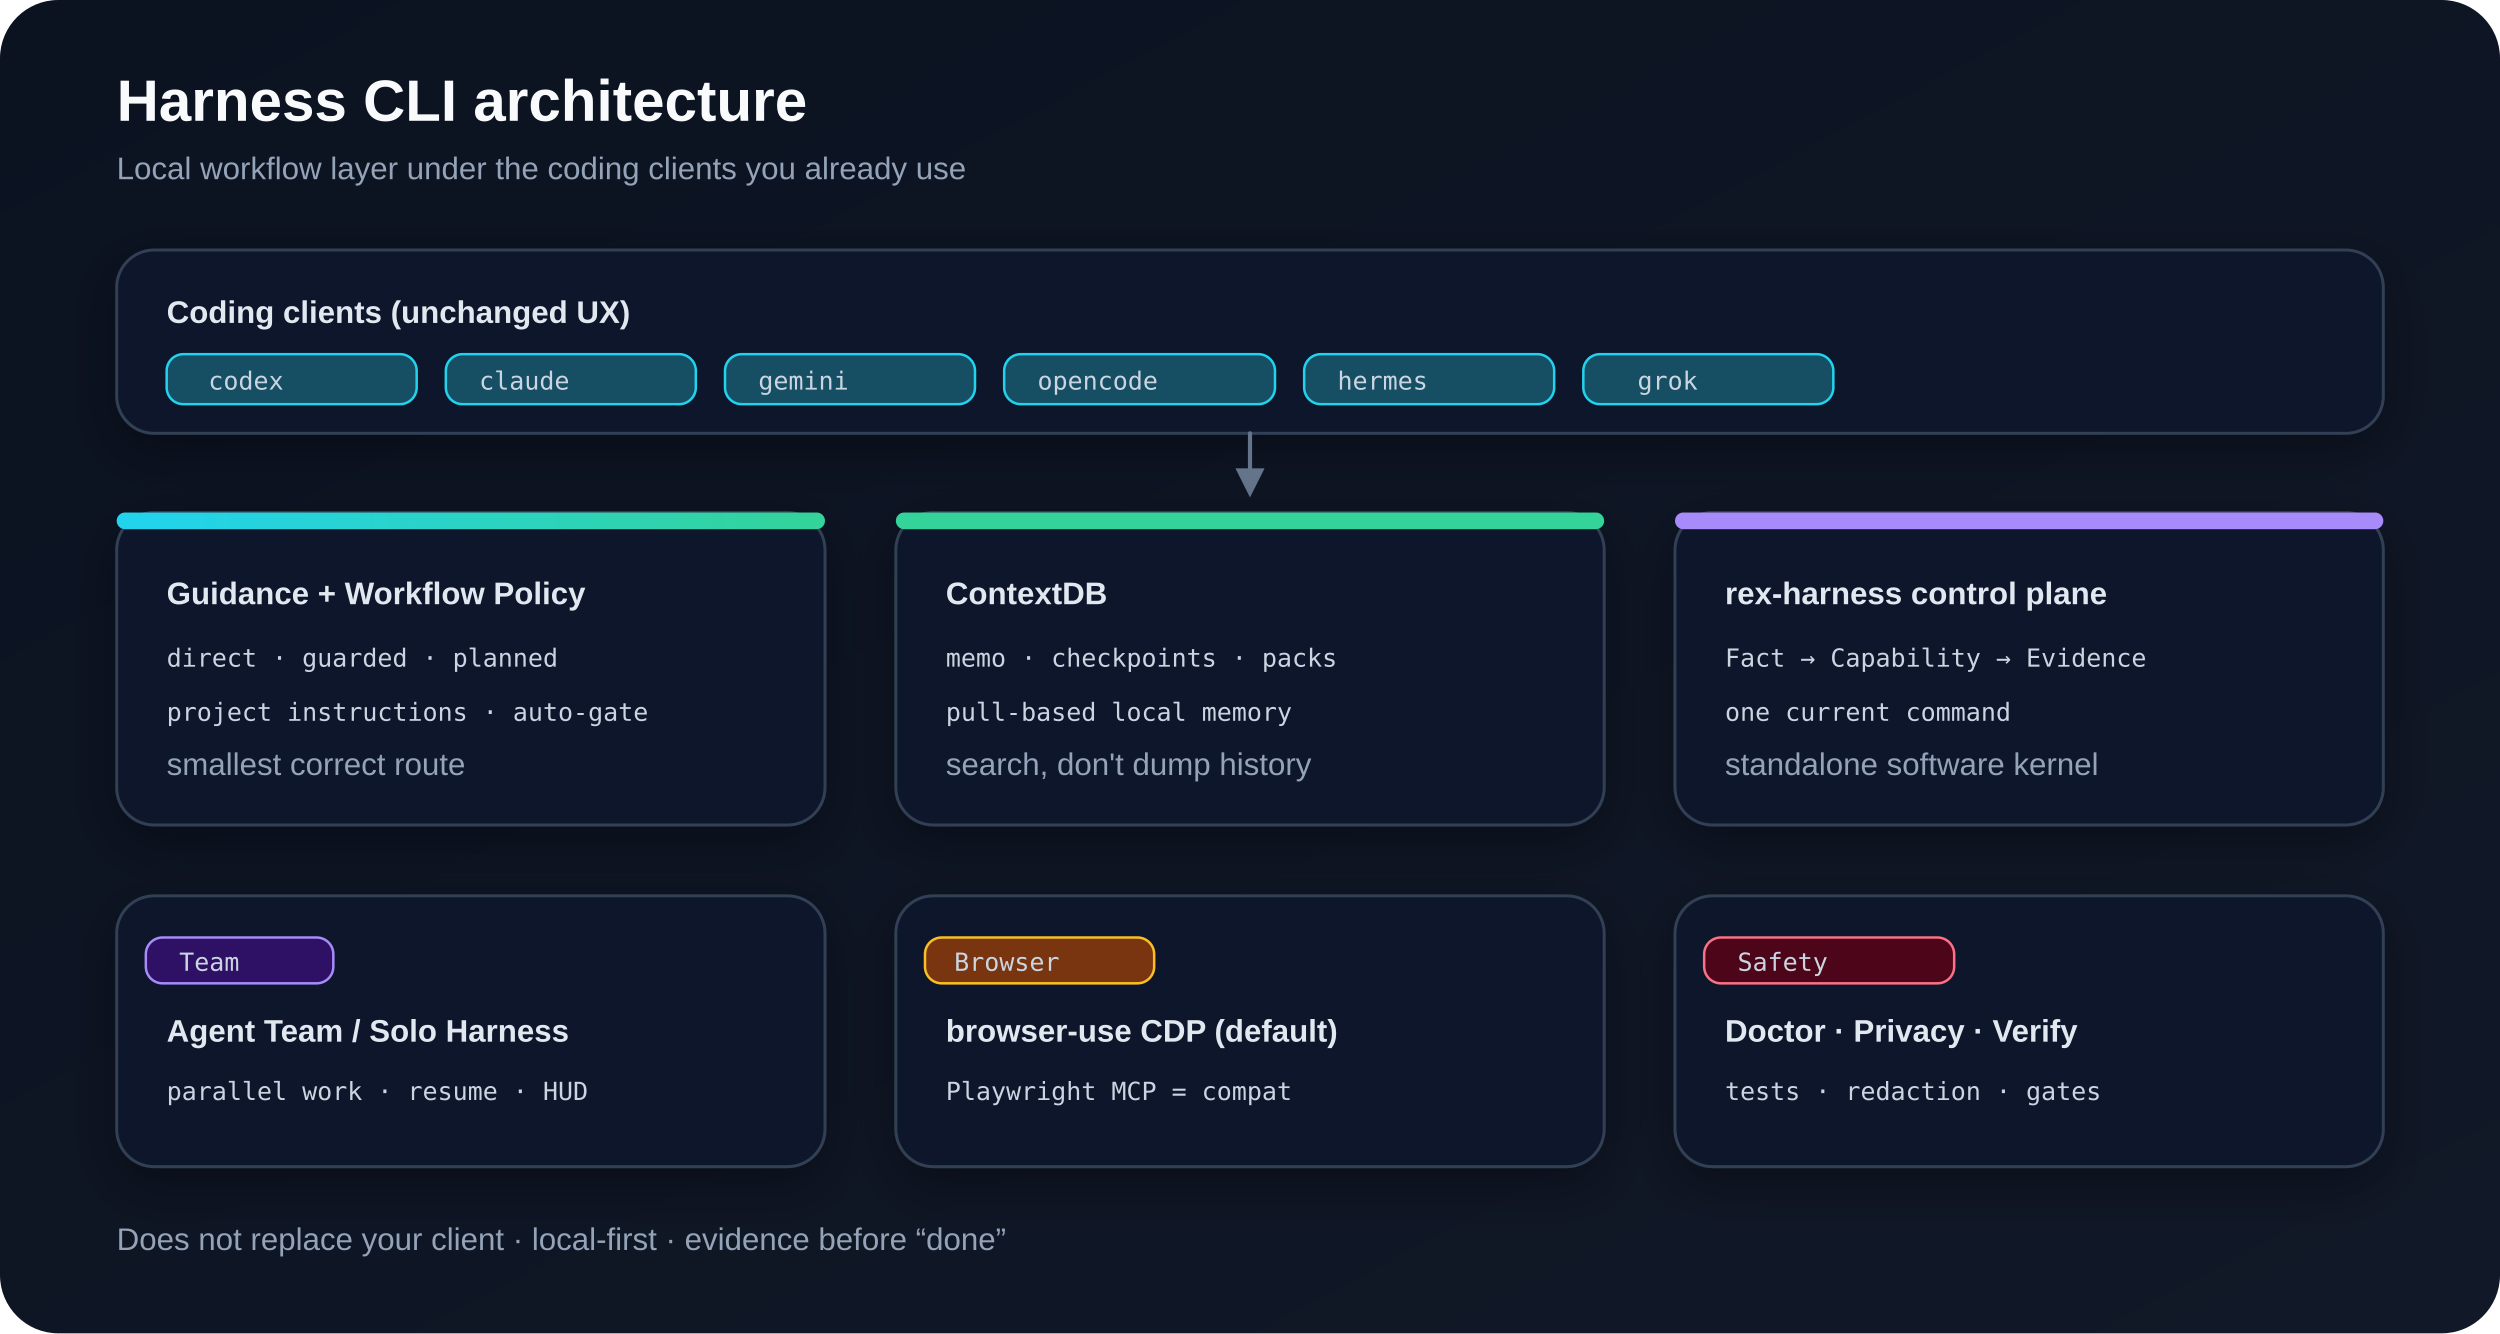
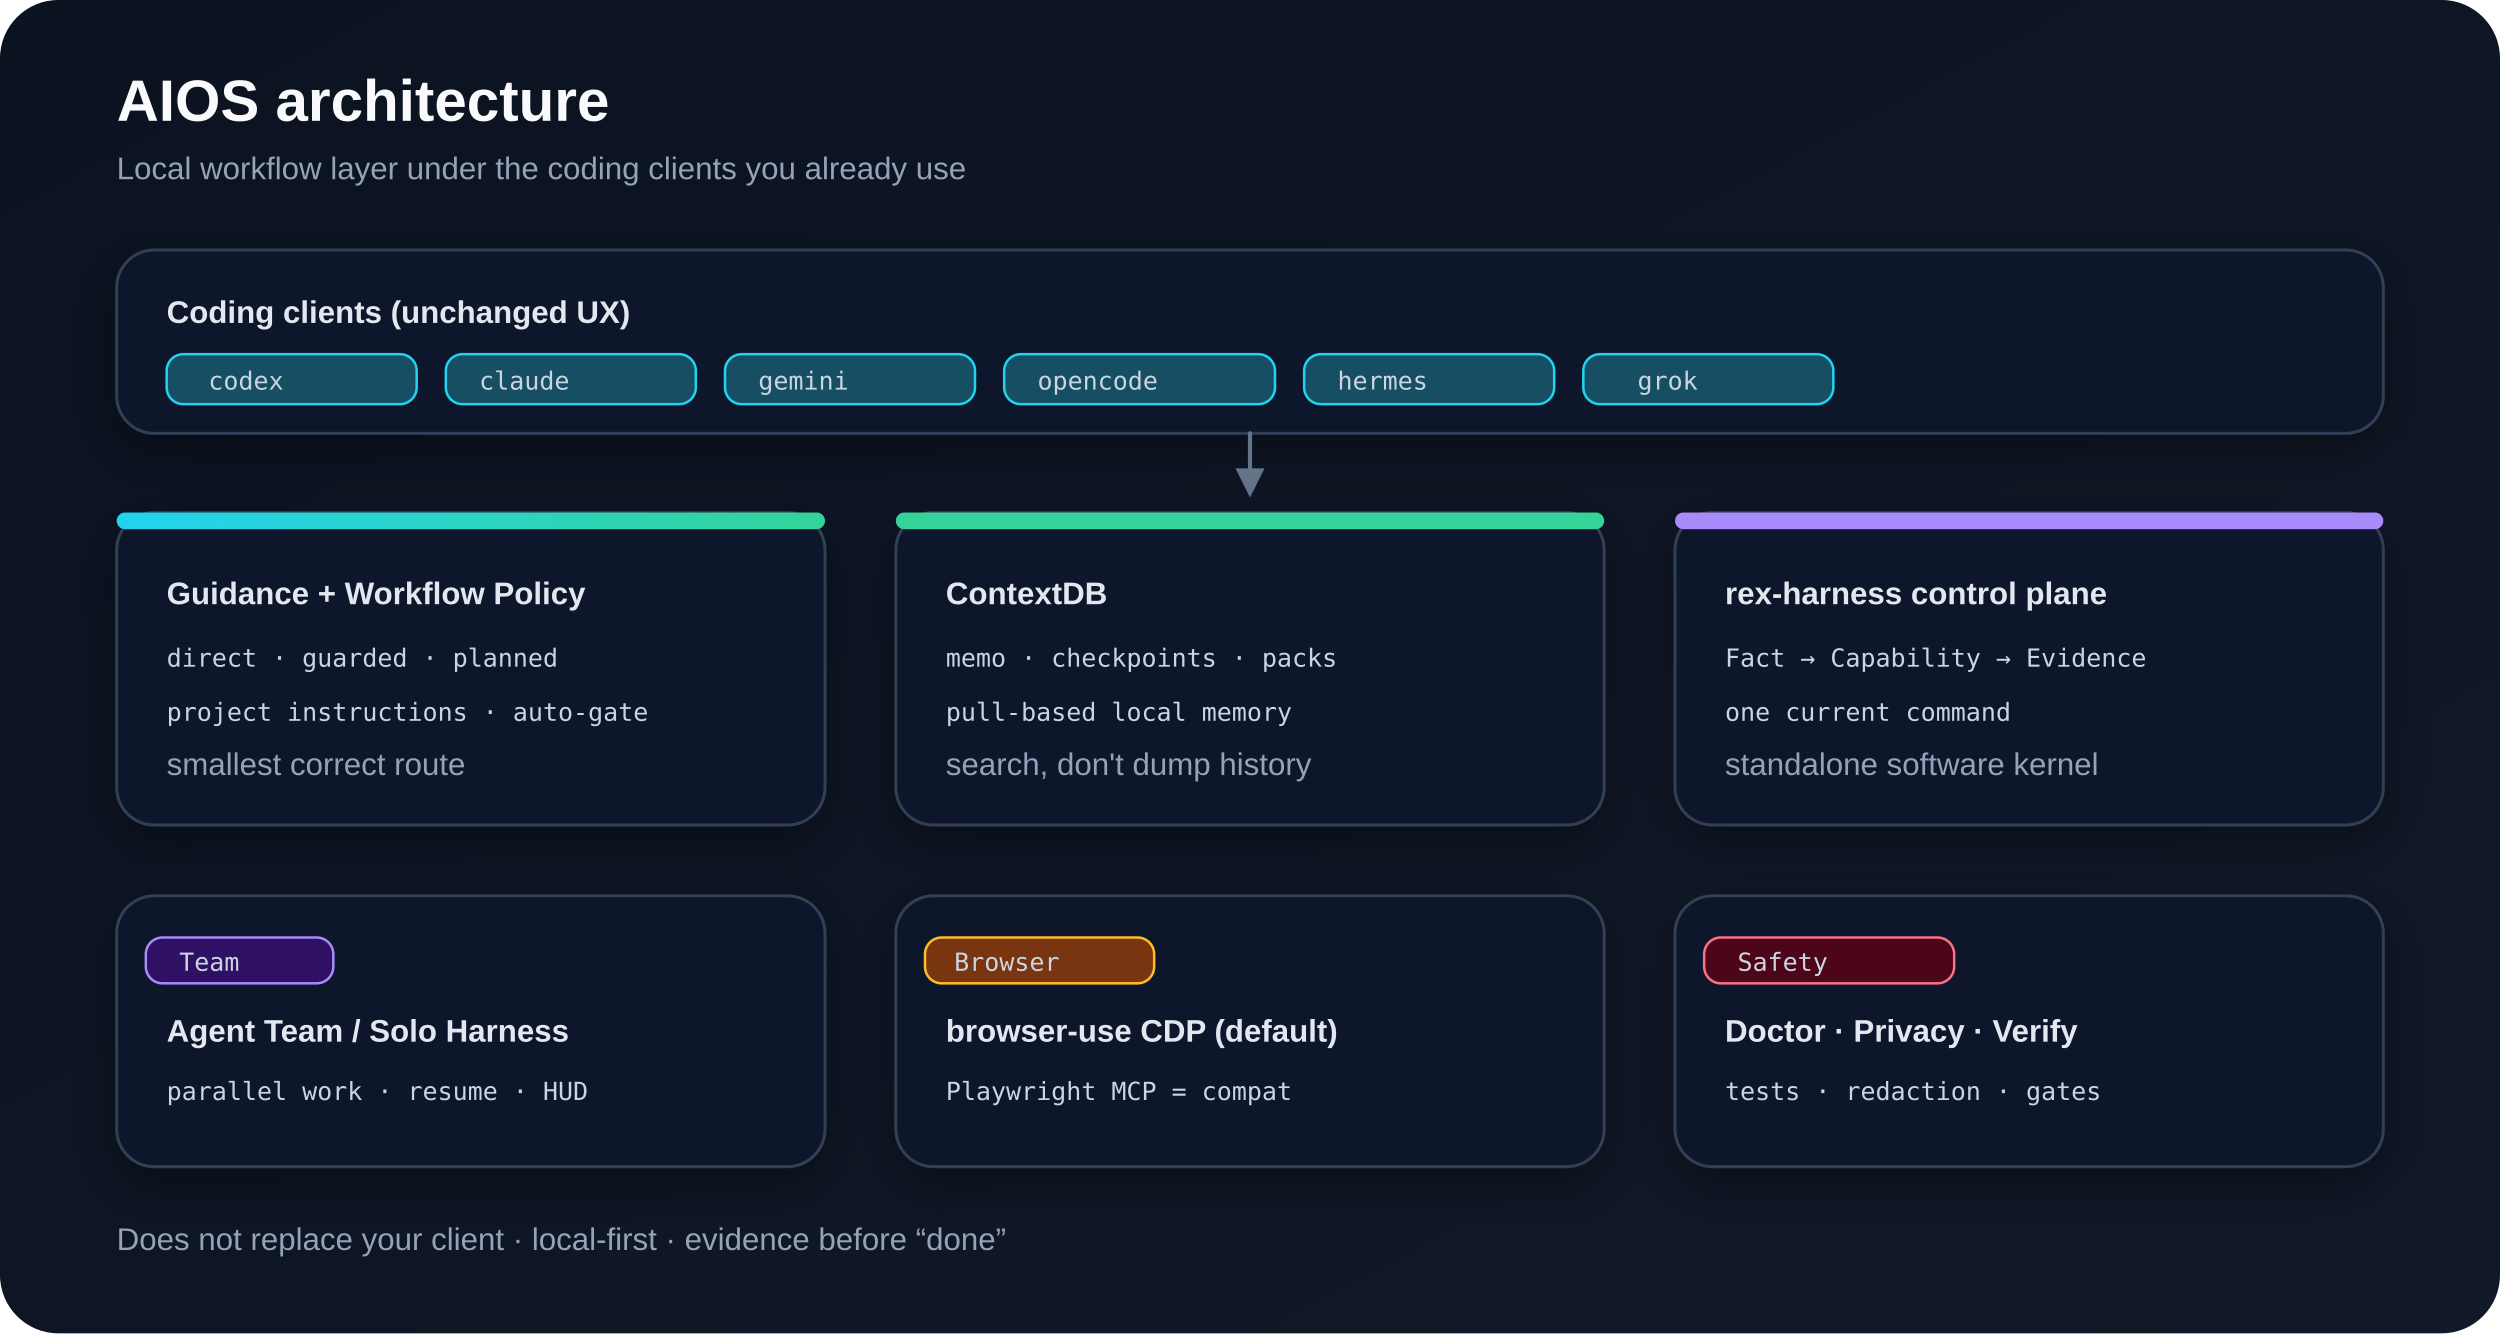
<svg xmlns="http://www.w3.org/2000/svg" width="1200" height="640" viewBox="0 0 1200 640" role="img" aria-labelledby="title desc">
  <defs>
    <linearGradient id="bg" x1="0" y1="0" x2="1" y2="1">
      <stop offset="0" stop-color="#0b1220" />
      <stop offset="1" stop-color="#111827" />
    </linearGradient>
    <linearGradient id="accent" x1="0" y1="0" x2="1" y2="0">
      <stop offset="0" stop-color="#22d3ee" />
      <stop offset="1" stop-color="#34d399" />
    </linearGradient>
    <filter id="shadow" x="-20%" y="-20%" width="140%" height="160%">
      <feDropShadow dx="0" dy="8" stdDeviation="12" flood-color="#000" flood-opacity="0.35" />
    </filter>
    <style>
    .t{font:700 28px 'Segoe UI',Arial,sans-serif;fill:#f8fafc}
    .s{font:500 15px 'Segoe UI',Arial,sans-serif;fill:#94a3b8}
    .l{font:700 15px 'Segoe UI',Arial,sans-serif;fill:#e2e8f0}
    .m{font:500 12px ui-monospace,Consolas,monospace;fill:#cbd5e1}
    .card{fill:#0f172a;stroke:#334155;stroke-width:1.4;filter:url(#shadow)}
    .chip{fill:#164e63;stroke:#22d3ee;stroke-width:1.2}
    .green{fill:#064e3b;stroke:#34d399;stroke-width:1.2}
    .violet{fill:#2e1065;stroke:#a78bfa;stroke-width:1.2}
    .amber{fill:#78350f;stroke:#fbbf24;stroke-width:1.2}
    .rose{fill:#4c0519;stroke:#fb7185;stroke-width:1.2}
    .line{stroke:#64748b;stroke-width:2;fill:none;stroke-linecap:round}
  </style>
    <marker id="arr" viewBox="0 0 10 10" refX="8" refY="5" markerWidth="7" markerHeight="7" orient="auto-start-reverse">
      <path d="M0,0 L10,5 L0,10 z" fill="#64748b" />
    </marker>
  </defs>
  <rect width="1200" height="640" rx="28" fill="url(#bg)" />
-   <text x="56" y="58" class="t">Harness CLI architecture</text>
+   <text x="56" y="58" class="t">AIOS architecture</text>
  <text x="56" y="86" class="s">Local workflow layer under the coding clients you already use</text>
  <rect x="56" y="120" width="1088" height="88" rx="18" class="card" />
  <text x="80" y="155" class="l">Coding clients (unchanged UX)</text>
  <rect x="80" y="170" width="120" height="24" rx="8" class="chip" />
  <text x="100" y="187" class="m">codex</text>
  <rect x="214" y="170" width="120" height="24" rx="8" class="chip" />
  <text x="230" y="187" class="m">claude</text>
  <rect x="348" y="170" width="120" height="24" rx="8" class="chip" />
  <text x="364" y="187" class="m">gemini</text>
  <rect x="482" y="170" width="130" height="24" rx="8" class="chip" />
  <text x="498" y="187" class="m">opencode</text>
  <rect x="626" y="170" width="120" height="24" rx="8" class="chip" />
  <text x="642" y="187" class="m">hermes</text>
  <rect x="760" y="170" width="120" height="24" rx="8" class="chip" />
  <text x="786" y="187" class="m">grok</text>
  <path d="M600 208 L600 236" class="line" marker-end="url(#arr)" />
  <rect x="56" y="246" width="340" height="150" rx="18" class="card" />
  <rect x="56" y="246" width="340" height="8" rx="4" fill="url(#accent)" />
  <text x="80" y="290" class="l">Guidance + Workflow Policy</text>
  <text x="80" y="320" class="m">direct · guarded · planned</text>
  <text x="80" y="346" class="m">project instructions · auto-gate</text>
  <text x="80" y="372" class="s">smallest correct route</text>
  <rect x="430" y="246" width="340" height="150" rx="18" class="card" />
  <rect x="430" y="246" width="340" height="8" rx="4" fill="#34d399" />
  <text x="454" y="290" class="l">ContextDB</text>
  <text x="454" y="320" class="m">memo · checkpoints · packs</text>
  <text x="454" y="346" class="m">pull-based local memory</text>
  <text x="454" y="372" class="s">search, don't dump history</text>
  <rect x="804" y="246" width="340" height="150" rx="18" class="card" />
  <rect x="804" y="246" width="340" height="8" rx="4" fill="#a78bfa" />
  <text x="828" y="290" class="l">rex-harness control plane</text>
  <text x="828" y="320" class="m">Fact → Capability → Evidence</text>
  <text x="828" y="346" class="m">one current command</text>
  <text x="828" y="372" class="s">standalone software kernel</text>
  <rect x="56" y="430" width="340" height="130" rx="18" class="card" />
  <rect x="70" y="450" width="90" height="22" rx="8" class="violet" />
  <text x="86" y="466" class="m">Team</text>
  <text x="80" y="500" class="l">Agent Team / Solo Harness</text>
  <text x="80" y="528" class="m">parallel work · resume · HUD</text>
  <rect x="430" y="430" width="340" height="130" rx="18" class="card" />
  <rect x="444" y="450" width="110" height="22" rx="8" class="amber" />
  <text x="458" y="466" class="m">Browser</text>
  <text x="454" y="500" class="l">browser-use CDP (default)</text>
  <text x="454" y="528" class="m">Playwright MCP = compat</text>
  <rect x="804" y="430" width="340" height="130" rx="18" class="card" />
  <rect x="818" y="450" width="120" height="22" rx="8" class="rose" />
  <text x="834" y="466" class="m">Safety</text>
  <text x="828" y="500" class="l">Doctor · Privacy · Verify</text>
  <text x="828" y="528" class="m">tests · redaction · gates</text>
  <text x="56" y="600" class="s">Does not replace your client · local-first · evidence before “done”</text>
</svg>
